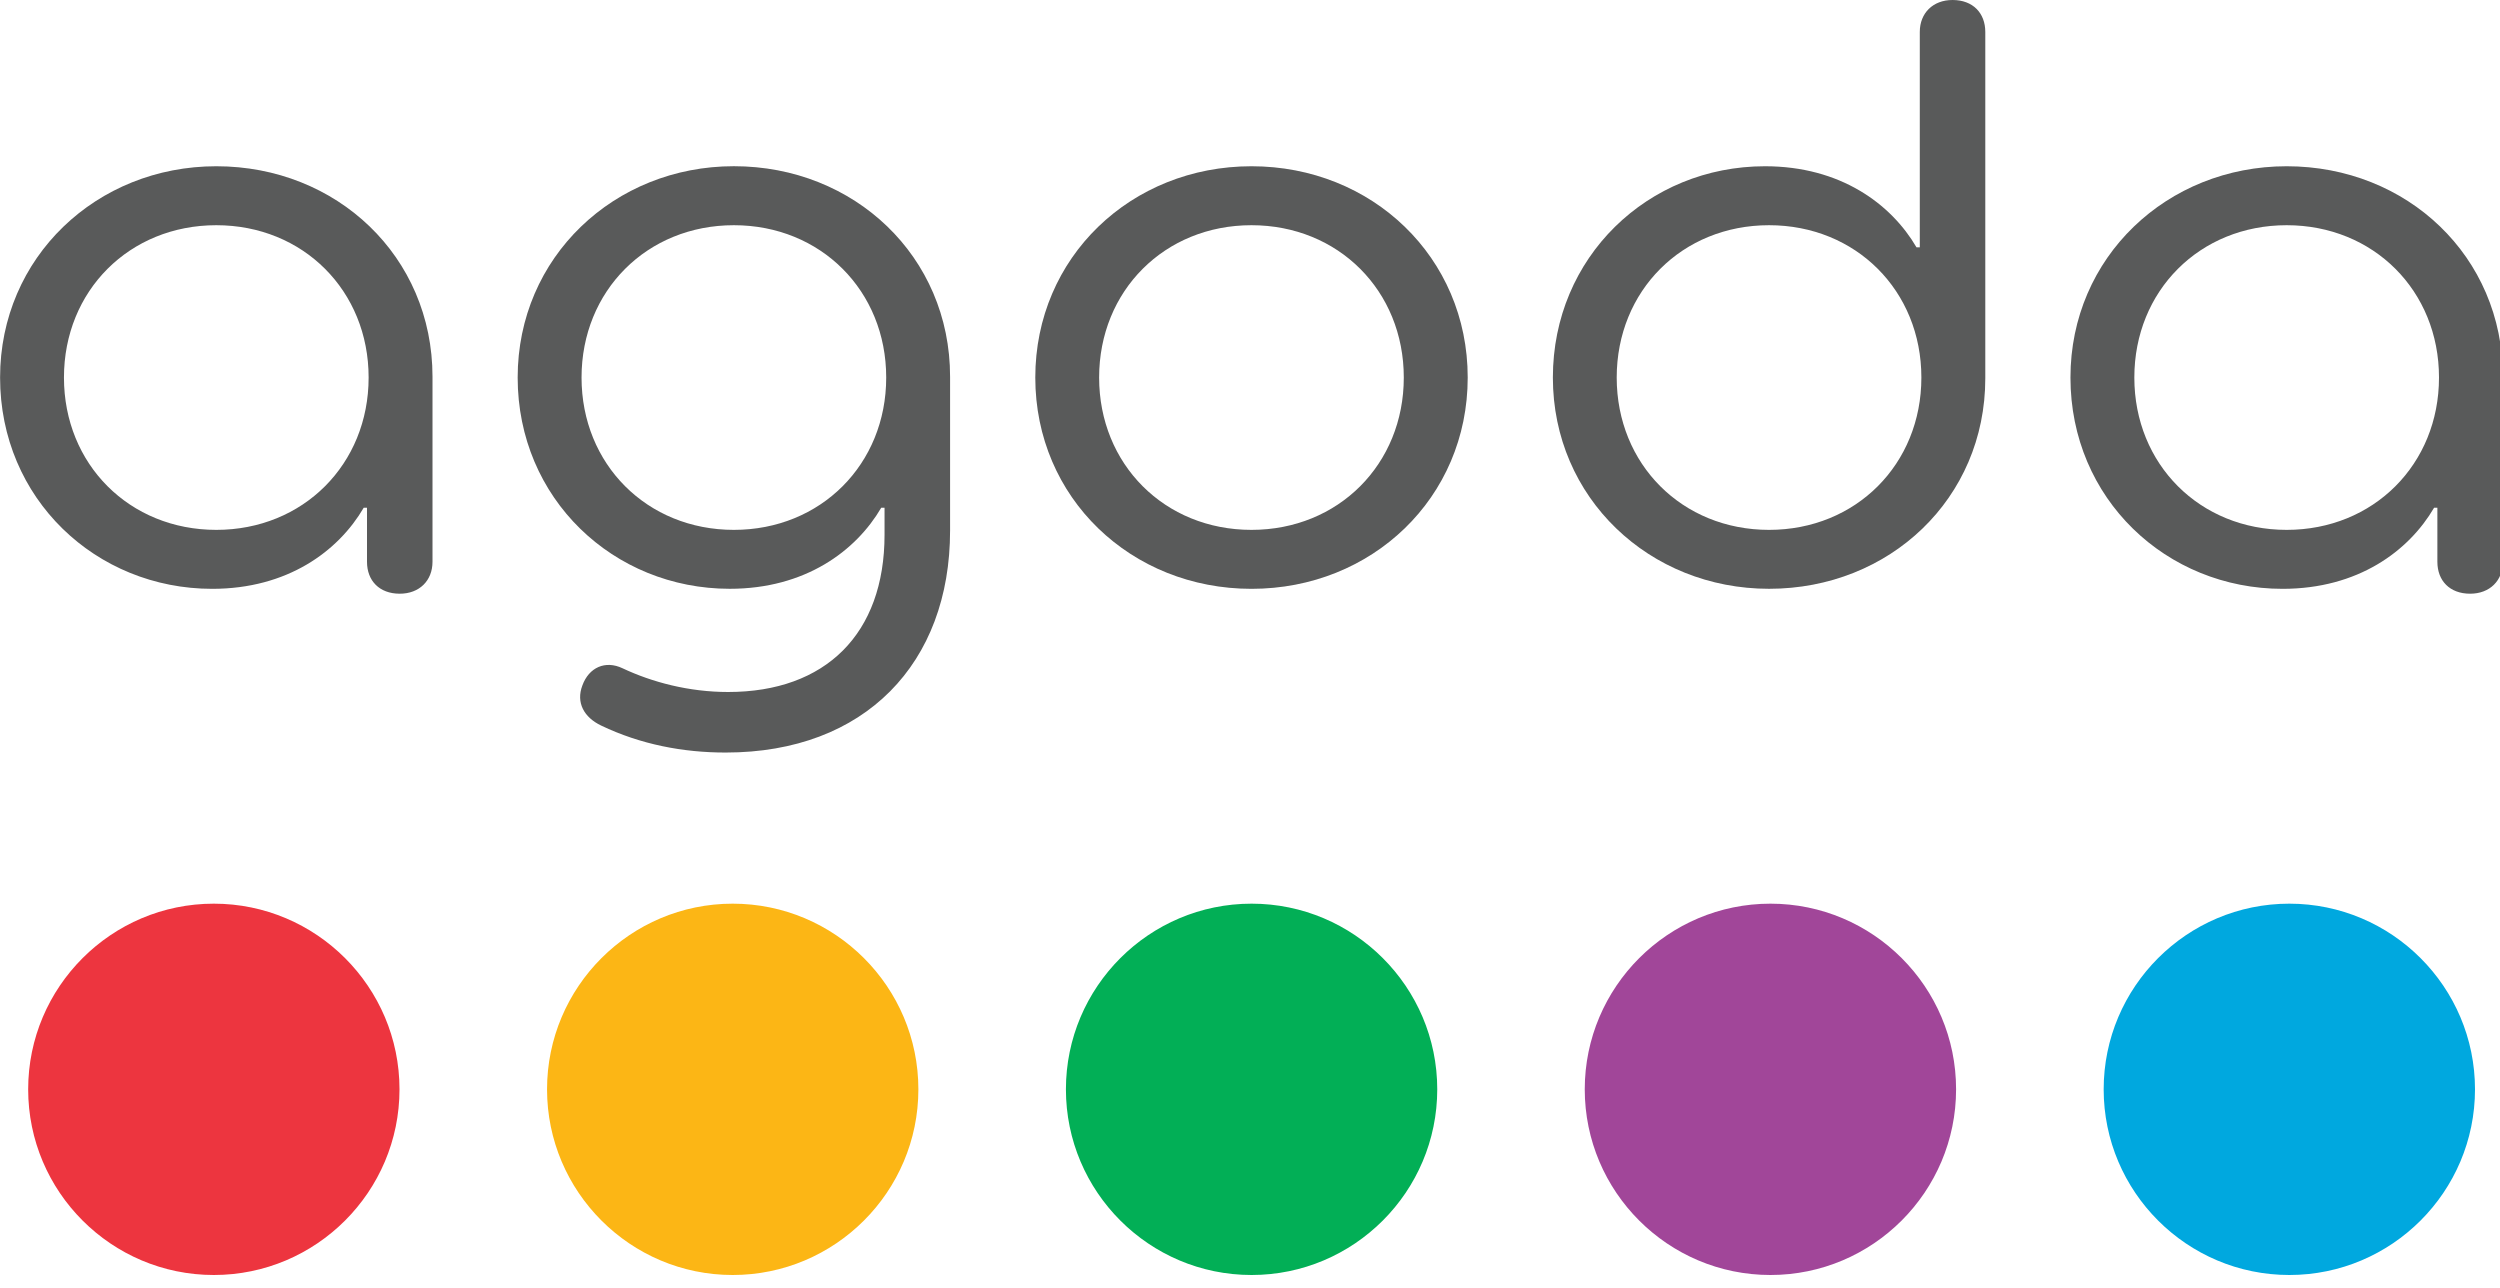
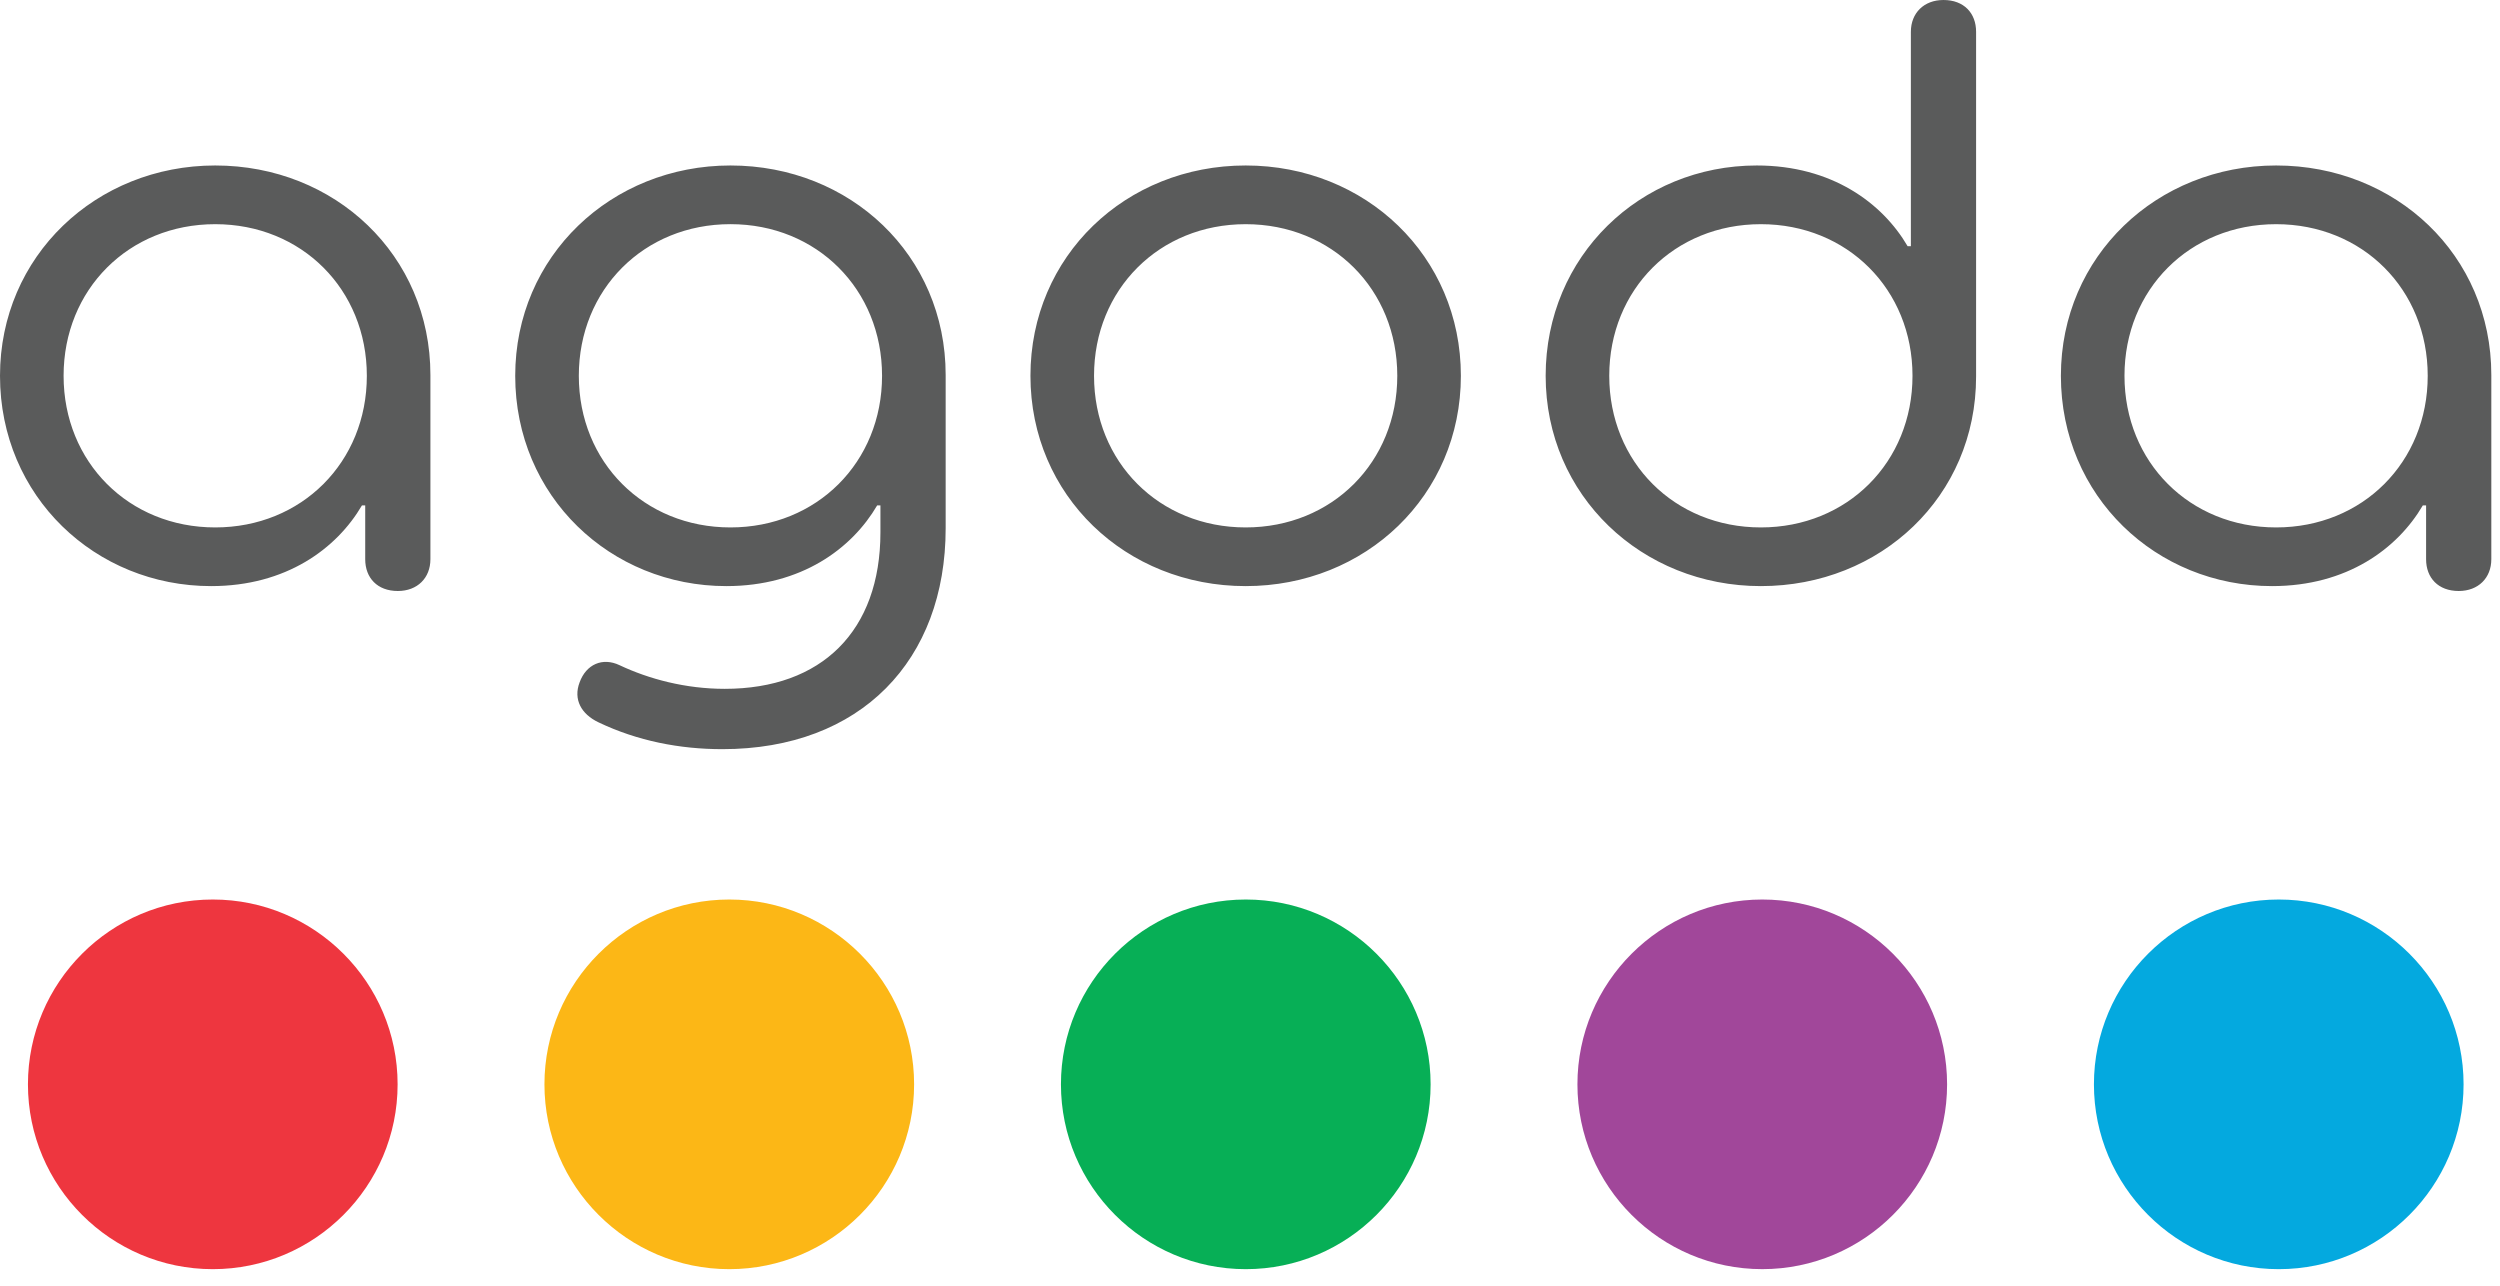
- <svg xmlns="http://www.w3.org/2000/svg" version="1.1" id="Layer_1" x="0px" y="0px" viewBox="0 0 600 309" style="enable-background:new 0 0 600 309;" xml:space="preserve">
-   <style type="text/css">
- 	.st0{fill:#FCB615;}
- 	.st1{fill:#ED353F;}
- 	.st2{fill:#02AF56;}
- 	.st3{fill:#00A8DF;}
- 	.st4{fill:#A14699;}
- 	.st5{fill:#595A5A;}
- </style>
-   <g>
-     <path class="st0" d="M175.85,216.88c-24.57,0-44.56,19.99-44.56,44.56S151.28,306,175.85,306c24.57,0,44.56-19.99,44.56-44.56   S200.42,216.88,175.85,216.88" />
-     <path class="st1" d="M51.32,216.88c-24.57,0-44.56,19.99-44.56,44.56S26.75,306,51.32,306c24.57,0,44.56-19.99,44.56-44.56   S75.89,216.88,51.32,216.88" />
-     <path class="st2" d="M300.38,216.88c-24.57,0-44.56,19.99-44.56,44.56S275.81,306,300.38,306c24.57,0,44.56-19.99,44.56-44.56   S324.95,216.88,300.38,216.88" />
-     <path class="st3" d="M549.44,216.88c-24.57,0-44.56,19.99-44.56,44.56S524.87,306,549.44,306c24.57,0,44.56-19.99,44.56-44.56   S574.01,216.88,549.44,216.88" />
-     <path class="st4" d="M424.91,216.88c-24.57,0-44.57,19.99-44.57,44.56c0,24.57,19.99,44.56,44.56,44.56   c24.57,0,44.56-19.99,44.56-44.56C469.47,236.87,449.49,216.88,424.91,216.88" />
-     <path class="st5" d="M88.47,90.61c0-20.84-15.72-36.56-36.56-36.56c-20.84,0-36.56,15.72-36.56,36.56   c0,20.83,15.72,36.56,36.56,36.56C72.74,127.17,88.47,111.44,88.47,90.61 M0.02,90.61c0-28.89,23.19-50.71,51.89-50.71   c28.89,0,51.89,21.62,51.89,50.51v44.42c0,4.52-3.15,7.66-7.86,7.66c-4.91,0-7.86-3.14-7.86-7.66v-12.97h-0.79   c-6.09,10.42-18.28,19.46-36.36,19.46C23.02,141.32,0.02,119.7,0.02,90.61" />
-     <path class="st5" d="M212.69,90.61c0-20.84-15.72-36.56-36.56-36.56s-36.56,15.72-36.56,36.56c0,20.83,15.72,36.56,36.56,36.56   S212.69,111.44,212.69,90.61 M144.29,174.14c-4.13-1.97-6.09-5.51-4.52-9.63c1.57-4.33,5.5-6.09,9.63-4.13   c7.08,3.34,15.92,5.7,25.35,5.7c23.39,0,37.54-13.96,37.54-37.74v-6.49h-0.79c-6.09,10.42-18.28,19.46-36.36,19.46   c-27.91,0-50.9-21.62-50.9-50.71c0-28.89,23.19-50.71,51.89-50.71c28.89,0,51.89,21.62,51.89,50.51v36.95   c0,31.84-20.44,53.26-53.85,53.26C163.95,180.62,153.73,178.66,144.29,174.14" />
-     <path class="st5" d="M336.91,90.61c0-20.84-15.72-36.56-36.56-36.56c-20.84,0-36.56,15.72-36.56,36.56   c0,20.83,15.72,36.56,36.56,36.56C321.19,127.17,336.91,111.44,336.91,90.61 M248.47,90.61c0-28.89,23-50.71,51.89-50.71   c28.89,0,51.89,21.81,51.89,50.71c0,28.89-23,50.71-51.89,50.71C271.46,141.32,248.47,119.5,248.47,90.61" />
-     <path class="st5" d="M461.13,90.61c0-20.84-15.72-36.56-36.56-36.56c-20.84,0-36.56,15.72-36.56,36.56   c0,20.83,15.72,36.56,36.56,36.56C445.41,127.17,461.13,111.44,461.13,90.61 M372.69,90.61c0-28.89,22.8-50.71,50.91-50.71   c18.08,0,30.27,9.04,36.36,19.46h0.79V7.67c0-4.52,3.15-7.67,7.86-7.67c4.91,0,7.86,3.15,7.86,7.67V90.8   c0,28.89-23,50.51-51.89,50.51C395.88,141.32,372.69,119.5,372.69,90.61" />
-     <path class="st5" d="M585.36,90.61c0-20.84-15.72-36.56-36.56-36.56c-20.84,0-36.56,15.72-36.56,36.56   c0,20.83,15.72,36.56,36.56,36.56C569.63,127.17,585.36,111.44,585.36,90.61 M496.91,90.61c0-28.89,23.19-50.71,51.89-50.71   c28.89,0,51.89,21.62,51.89,50.51v44.42c0,4.52-3.15,7.66-7.86,7.66c-4.91,0-7.86-3.14-7.86-7.66v-12.97h-0.79   c-6.09,10.42-18.28,19.46-36.36,19.46C519.91,141.32,496.91,119.7,496.91,90.61" />
+ <svg xmlns="http://www.w3.org/2000/svg" width="140" height="72" viewBox="0 0 140 72">
+   <g fill="none" fill-rule="evenodd">
+     <path fill="#FCB716" d="M40.84,50.373 C35.132,50.373 30.489,55.015 30.489,60.723 C30.489,66.43 35.132,71.073 40.84,71.073 C46.547,71.073 51.19,66.43 51.19,60.723 C51.19,55.015 46.547,50.373 40.84,50.373" />
+     <path fill="#EE363F" d="M11.916,50.373 C6.208,50.373 1.565,55.015 1.565,60.723 C1.565,66.43 6.208,71.073 11.916,71.073 C17.622,71.073 22.266,66.43 22.266,60.723 C22.266,55.015 17.622,50.373 11.916,50.373" />
+     <path fill="#07AF56" d="M69.764,50.373 C64.056,50.373 59.413,55.015 59.413,60.723 C59.413,66.43 64.056,71.073 69.764,71.073 C75.471,71.073 80.114,66.43 80.114,60.723 C80.114,55.015 75.471,50.373 69.764,50.373" />
+     <path fill="#04A9DF" d="M127.61,50.373 C121.903,50.373 117.26,55.015 117.26,60.723 C117.26,66.43 121.903,71.073 127.61,71.073 C133.317,71.073 137.96,66.43 137.96,60.723 C137.96,55.015 133.317,50.373 127.61,50.373" />
+     <path fill="#A1479A" d="M98.687,50.373 C92.98,50.373 88.336,55.016 88.336,60.723 C88.336,66.43 92.979,71.072 98.687,71.072 C104.394,71.072 109.037,66.43 109.037,60.723 C109.037,55.016 104.395,50.373 98.687,50.373" />
+     <path fill="#5A5B5B" d="M0 21.045C0 14.334 5.387 9.267 12.052 9.267 18.762 9.267 24.103 14.289 24.103 20.999L24.103 31.316C24.103 32.366 23.374 33.096 22.278 33.096 21.136 33.096 20.452 32.366 20.452 31.316L20.452 28.303 20.269 28.303C18.854 30.722 16.023 32.822 11.823 32.822 5.341 32.822 0 27.801 0 21.045M20.543 21.045C20.543 16.206 16.891 12.554 12.052 12.554 7.213 12.554 3.561 16.206 3.561 21.045 3.561 25.883 7.213 29.536 12.052 29.536 16.891 29.536 20.543 25.883 20.543 21.045M33.509 40.447C32.551 39.99 32.093 39.168 32.459 38.21 32.825 37.205 33.738 36.795 34.696 37.251 36.34 38.027 38.393 38.575 40.584 38.575 46.018 38.575 49.304 35.334 49.304 29.81L49.304 28.303 49.121 28.303C47.706 30.723 44.877 32.822 40.676 32.822 34.193 32.822 28.852 27.801 28.852 21.045 28.852 14.334 34.239 9.267 40.905 9.267 47.615 9.267 52.957 14.289 52.957 20.999L52.957 29.582C52.957 36.977 48.208 41.953 40.448 41.953 38.074 41.953 35.7 41.496 33.509 40.447M49.395 21.045C49.395 16.206 45.743 12.553 40.905 12.553 36.066 12.553 32.414 16.206 32.414 21.045 32.414 25.884 36.066 29.536 40.905 29.536 45.743 29.536 49.395 25.884 49.395 21.045M57.705 21.045C57.705 14.334 63.047 9.267 69.757 9.267 76.467 9.267 81.809 14.334 81.809 21.045 81.809 27.755 76.467 32.822 69.757 32.822 63.047 32.822 57.705 27.755 57.705 21.045M78.248 21.045C78.248 16.206 74.596 12.554 69.757 12.554 64.918 12.554 61.266 16.206 61.266 21.045 61.266 25.883 64.918 29.536 69.757 29.536 74.596 29.536 78.248 25.883 78.248 21.045M86.557 21.045C86.557 14.334 91.852 9.267 98.381 9.267 102.581 9.267 105.411 11.367 106.826 13.786L107.009 13.786 107.009 1.78C107.009.731 107.739 0 108.835 0 109.977 0 110.661.731 110.661 1.78L110.661 21.09C110.661 27.801 105.319 32.822 98.609 32.822 91.945 32.822 86.557 27.755 86.557 21.045M107.1 21.045C107.1 16.206 103.448 12.554 98.609 12.554 93.77 12.554 90.118 16.206 90.118 21.045 90.118 25.883 93.77 29.536 98.609 29.536 103.448 29.536 107.1 25.883 107.1 21.045M115.41 21.045C115.41 14.334 120.797 9.267 127.462 9.267 134.172 9.267 139.514 14.289 139.514 20.999L139.514 31.316C139.514 32.366 138.783 33.096 137.688 33.096 136.546 33.096 135.861 32.366 135.861 31.316L135.861 28.303 135.678 28.303C134.263 30.722 131.433 32.822 127.233 32.822 120.751 32.822 115.41 27.801 115.41 21.045M135.952 21.045C135.952 16.206 132.301 12.554 127.462 12.554 122.623 12.554 118.971 16.206 118.971 21.045 118.971 25.883 122.623 29.536 127.462 29.536 132.301 29.536 135.952 25.883 135.952 21.045" />
  </g>
</svg>
